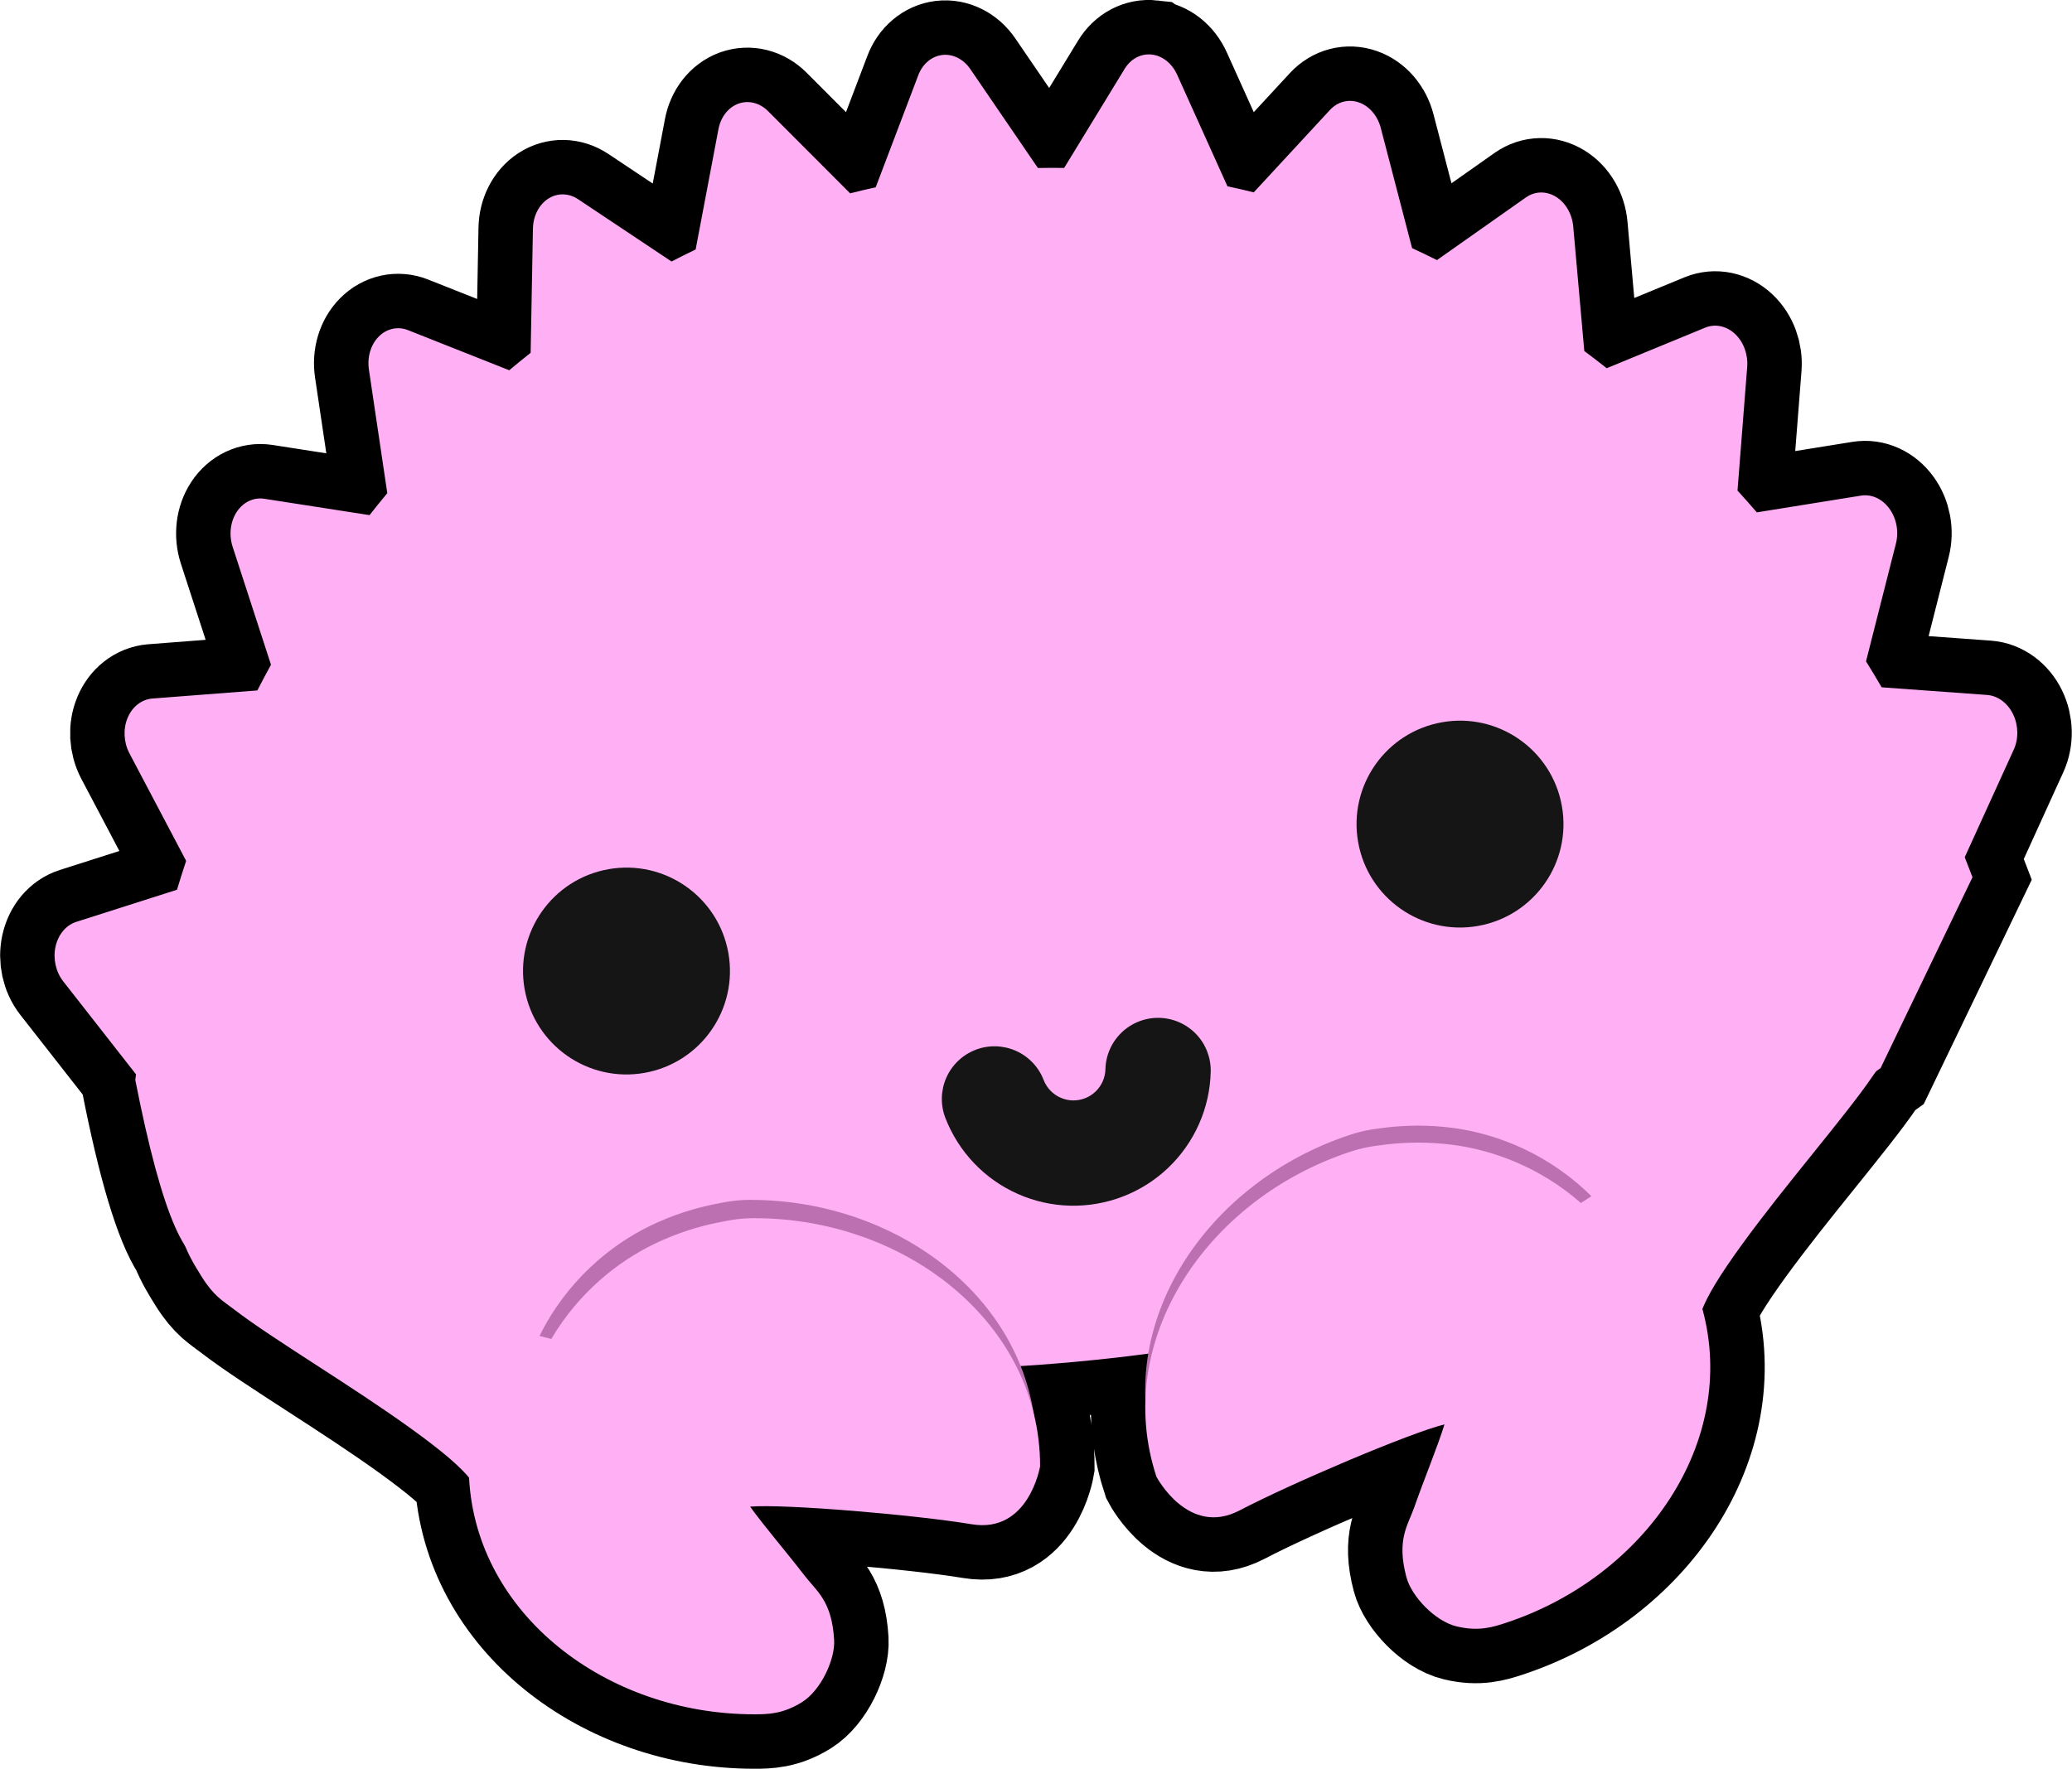
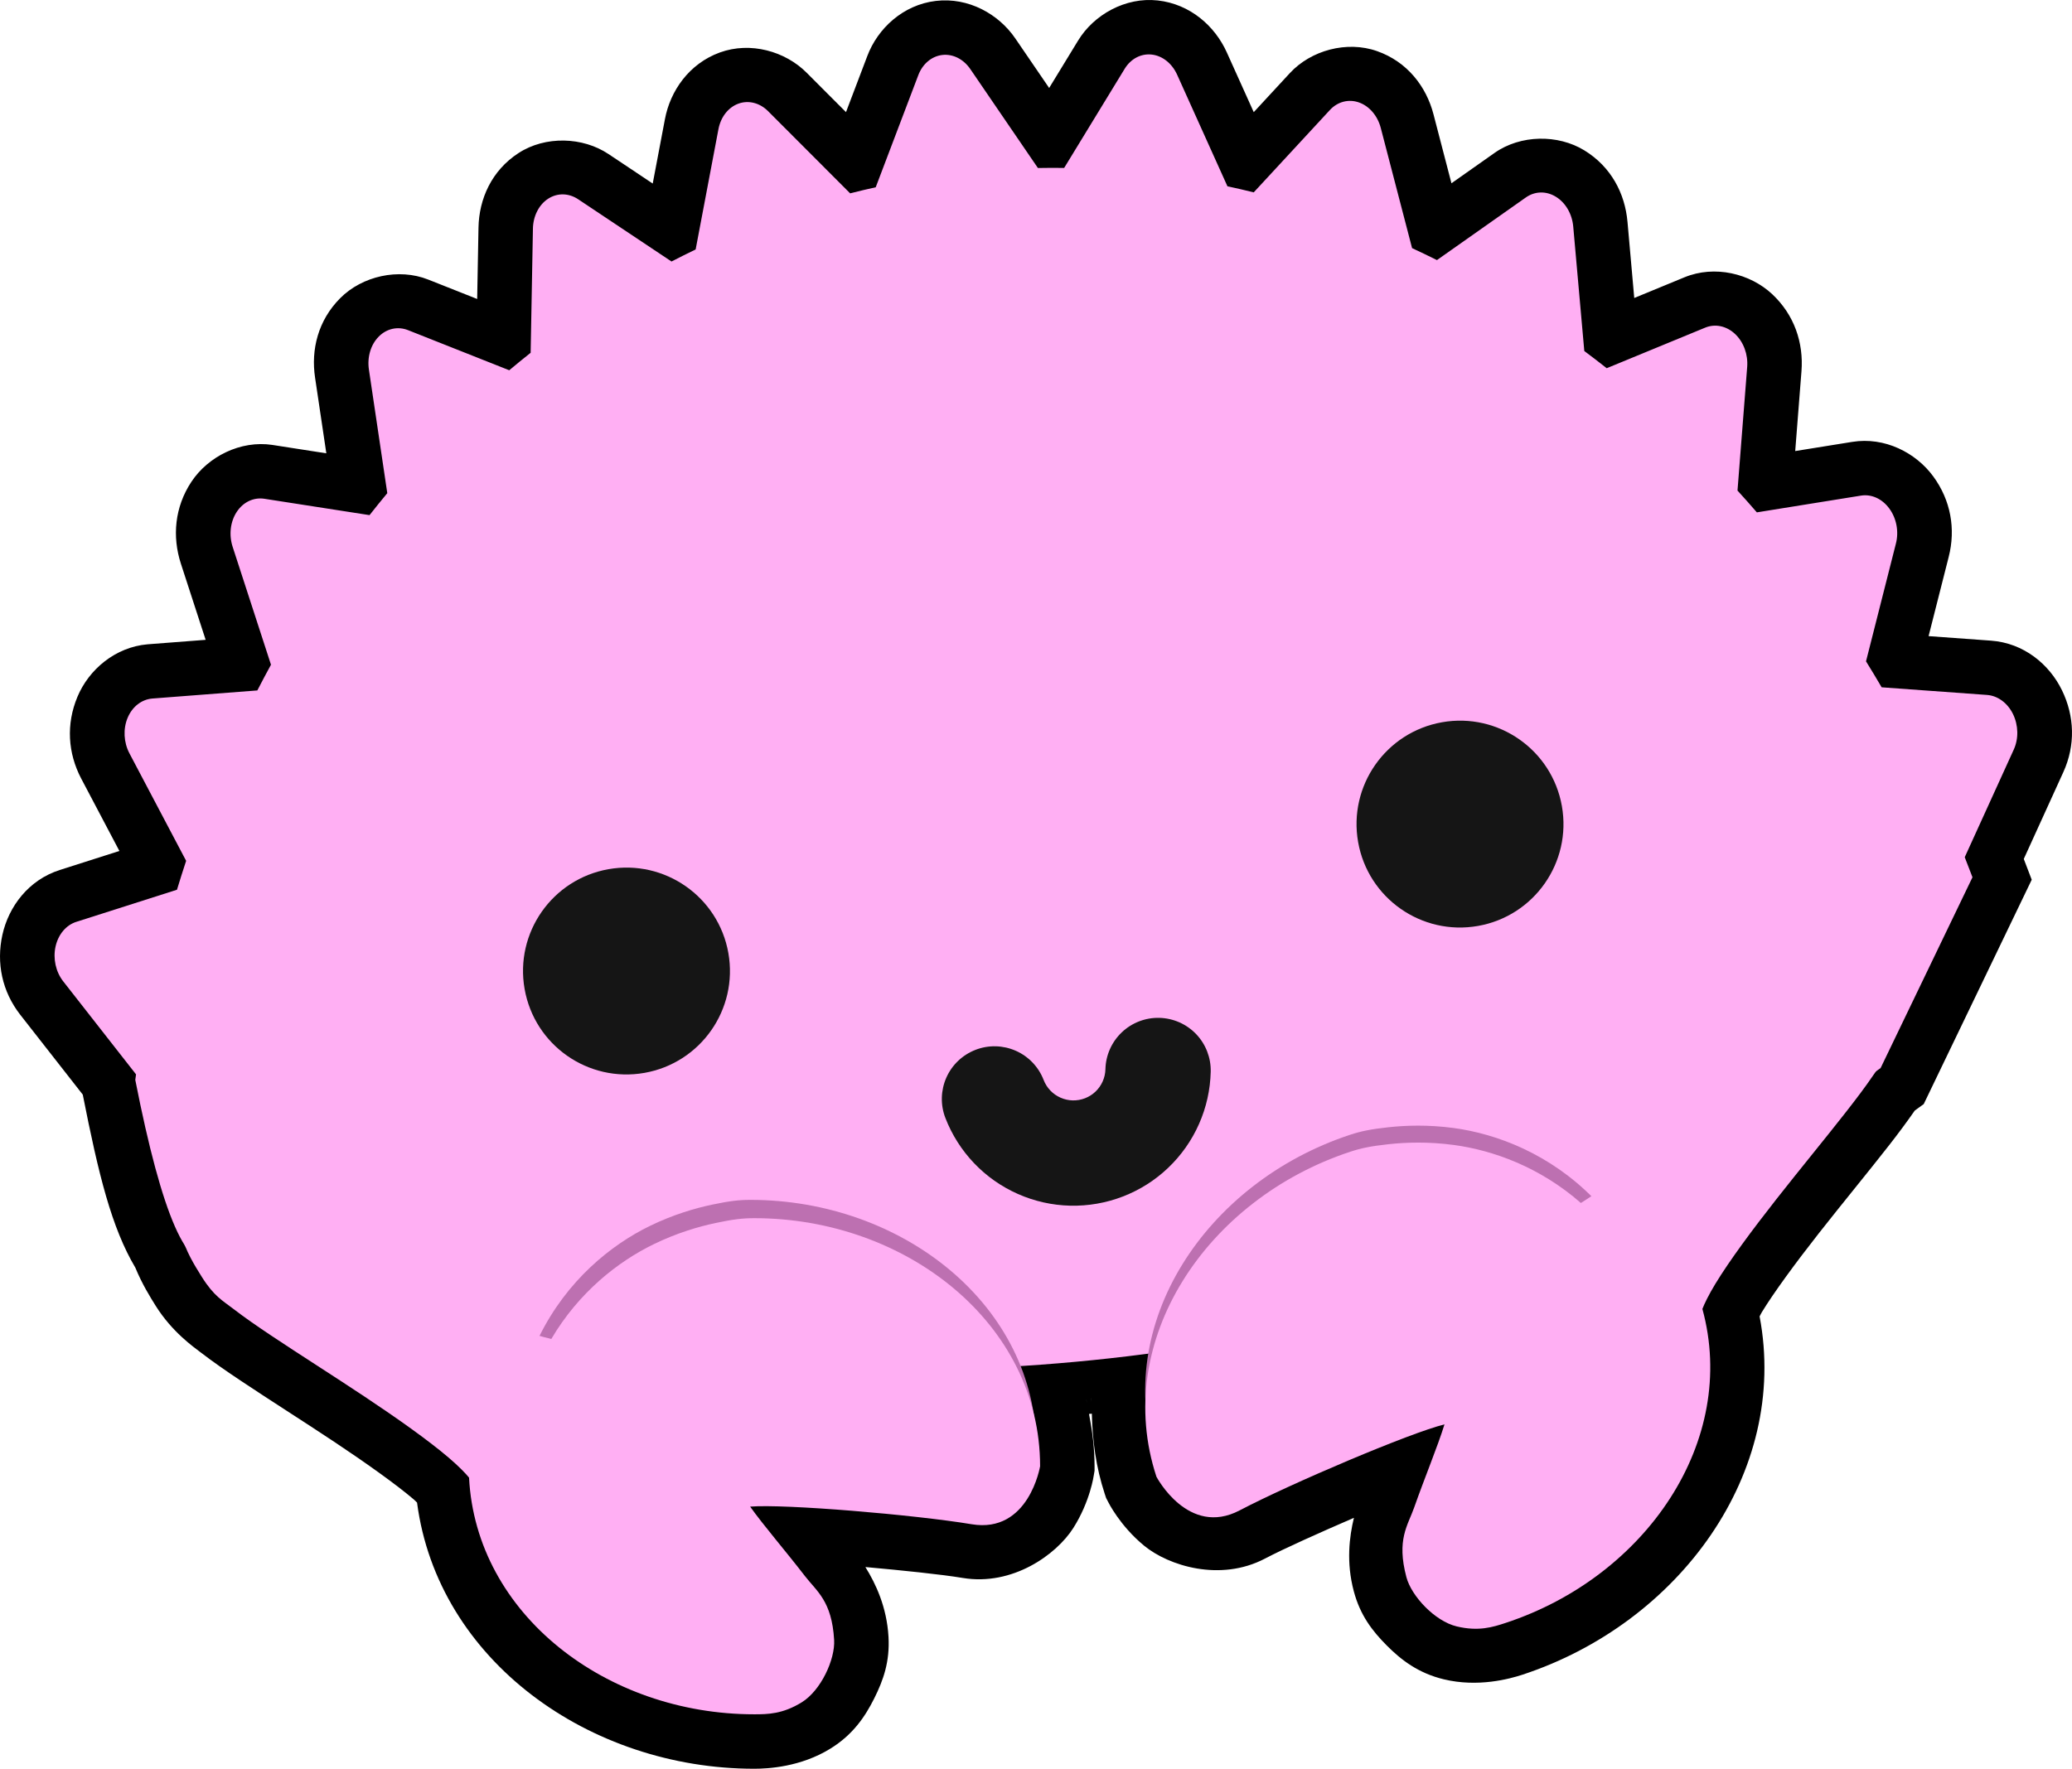
- <svg xmlns="http://www.w3.org/2000/svg" width="380.499pt" height="324.9pt" viewBox="0 0 380.499 324.9" version="1.1" id="svg1" xml:space="preserve">
+ <svg xmlns="http://www.w3.org/2000/svg" width="380.5pt" height="324.899pt" viewBox="0 0 380.5 324.899" version="1.1" id="svg1" xml:space="preserve">
  <defs id="defs1" />
-   <path id="path15" d="m 211.501,10.023 c -1.963,-0.218 -3.841,0.768 -4.966,2.609 l -11.115,18.215 c -1.609,-0.019 -3.214,-0.02 -4.822,0.013 l -12.413,-18.171 c -1.258,-1.841 -3.209,-2.82 -5.159,-2.588 -1.945,0.231 -3.616,1.641 -4.399,3.724 l -7.813,20.574 c -1.571,0.344 -3.139,0.723 -4.695,1.118 l -15.076,-15.104 c -1.526,-1.526 -3.589,-2.043 -5.44,-1.373 -1.863,0.681 -3.249,2.456 -3.669,4.705 l -4.184,22.078 c -1.49,0.715 -2.964,1.457 -4.431,2.213 L 106.189,36.61 c -1.742,-1.167 -3.835,-1.208 -5.53,-0.104 -1.689,1.095 -2.751,3.179 -2.792,5.49 l -0.42,22.809 c -1.323,1.047 -2.629,2.117 -3.929,3.207 l -18.568,-7.361 c -1.886,-0.75 -3.931,-0.306 -5.392,1.173 -1.469,1.471 -2.157,3.775 -1.809,6.072 l 3.375,22.693 c -1.102,1.326 -2.188,2.674 -3.261,4.036 l -19.323,-3.007 c -1.962,-0.299 -3.875,0.608 -5.057,2.402 -1.19,1.8 -1.469,4.224 -0.757,6.425 l 7.04,21.659 c -0.851,1.559 -1.69,3.132 -2.506,4.723 l -19.298,1.488 c -1.946,0.165 -3.664,1.485 -4.519,3.536 -0.857,2.042 -0.73,4.512 0.327,6.526 l 10.415,19.75 c -0.575,1.754 -1.145,3.52 -1.682,5.309 l -18.489,5.899 c -1.878,0.597 -3.316,2.314 -3.81,4.537 -0.49,2.227 0.043,4.635 1.396,6.376 l 13.387,17.104 c -0.049,0.335 -0.09,0.674 -0.139,1.011 3.081,15.7 6.12,25.836 9.12,30.432 0.869,2.191 2.054,4.1 3.092,5.757 2.243,3.578 3.836,4.364 5.836,5.906 2,1.542 4.288,3.122 6.847,4.833 5.117,3.421 11.292,7.319 17.235,11.271 5.944,3.951 11.671,7.997 15.456,11.229 1.819,1.554 3.1,2.889 3.702,3.634 1.281,25.123 25.233,43.475 52.373,43.475 2.476,0 5.215,-0.035 8.726,-2.203 3.512,-2.168 6.15,-7.872 5.944,-11.459 -0.411,-7.174 -3.22,-8.948 -5.367,-11.735 -3.581,-4.648 -7.571,-9.26 -10.058,-12.751 6.345,-0.518 30.161,1.488 40.679,3.236 10.518,1.748 12.57,-10.654 12.57,-10.654 0,-3.433 -0.432,-6.744 -1.229,-9.914 -0.479,-2.95 -1.278,-5.789 -2.36,-8.498 7.687,-0.484 15.531,-1.26 23.476,-2.312 -0.472,2.799 -0.663,5.645 -0.543,8.514 -0.166,4.671 0.468,9.425 2.02,14.136 0,0 5.833,11.137 15.274,6.188 9.441,-4.95 31.433,-14.303 37.623,-15.797 -1.27,4.094 -3.616,9.721 -5.563,15.255 -1.168,3.319 -3.279,5.882 -1.425,12.825 0.927,3.471 5.215,8.064 9.229,9.025 4.014,0.961 6.626,0.136 8.978,-0.639 25.778,-8.49 42.788,-33.413 36.145,-57.675 0.338,-0.896 1.137,-2.565 2.379,-4.61 2.583,-4.254 6.757,-9.887 11.166,-15.5 4.409,-5.612 9.055,-11.247 12.845,-16.097 1.895,-2.425 3.574,-4.641 4.991,-6.731 0.183,-0.27 0.356,-0.508 0.533,-0.757 0.271,-0.195 0.548,-0.362 0.819,-0.558 l 16.865,-35.042 c -0.472,-1.233 -0.942,-2.466 -1.422,-3.686 l 9.001,-19.762 c 0.919,-2.011 0.861,-4.476 -0.135,-6.526 -0.995,-2.04 -2.801,-3.374 -4.768,-3.519 l -19.356,-1.403 c -0.935,-1.614 -1.903,-3.197 -2.871,-4.768 l 5.49,-21.64 c 0.568,-2.207 0.104,-4.636 -1.207,-6.42 -1.308,-1.795 -3.275,-2.7 -5.219,-2.38 l -19.11,3.075 c -1.17,-1.354 -2.353,-2.693 -3.554,-4.002 l 1.778,-22.708 c 0.179,-2.306 -0.665,-4.597 -2.238,-6.069 -1.565,-1.468 -3.64,-1.906 -5.473,-1.151 l -18.085,7.45 c -1.356,-1.073 -2.73,-2.128 -4.116,-3.158 l -2.03,-22.853 c -0.201,-2.314 -1.408,-4.393 -3.183,-5.479 -1.774,-1.095 -3.856,-1.044 -5.517,0.123 l -16.329,11.506 c -1.515,-0.75 -3.037,-1.49 -4.569,-2.199 l -5.748,-22.075 c -0.583,-2.237 -2.1,-4.015 -4.006,-4.683 -1.901,-0.673 -3.926,-0.143 -5.342,1.395 l -13.98,15.123 c -1.601,-0.396 -3.205,-0.769 -4.827,-1.115 l -9.234,-20.484 c -0.939,-2.088 -2.701,-3.493 -4.671,-3.713 z" style="fill:none;stroke:#000000;stroke-width:20;stroke-dasharray:none" />
-   <g id="lucy" style="display:inline" transform="translate(-104.2867,-97.48166)">
+   <path style="color:#000000;fill:#000000;-inkscape-stroke:none" d="M 212.604,0.084 C 206.662,-0.575 200.881,2.708 198.002,7.418 l -0.002,0.002 -5.334,8.74 -6.225,-9.113 c -3.044,-4.455 -8.591,-7.59 -14.596,-6.877 -6.009,0.714 -10.671,5.056 -12.58,10.135 l -3.908,10.293 -7.24,-7.254 -0.004,-0.004 C 144.2,9.426 137.832,7.595 132.196,9.637 l -0.014,0.004 -0.012,0.006 c -5.627,2.056 -9.091,7.042 -10.066,12.258 l -2.238,11.809 -8.113,-5.412 c -4.724,-3.163 -11.595,-3.396 -16.541,-0.18 -4.937,3.206 -7.249,8.433 -7.342,13.697 l -0.242,13.1 -8.982,-3.561 c -5.444,-2.165 -12.139,-0.65 -16.178,3.42 -4.041,4.059 -5.393,9.418 -4.605,14.615 l 2.064,13.877 -9.865,-1.535 -0.016,-0.004 c -5.894,-0.897 -11.853,2.148 -14.91,6.787 -5e-4,7.6e-4 -10e-4,10e-4 -0.002,0.002 -3.06,4.641 -3.53,10.031 -1.922,15.002 l 0.002,0.008 4.551,14 -10.609,0.818 -0.039,0.002 c -5.918,0.503 -10.795,4.61 -12.896,9.645 -2.102,5.018 -1.769,10.332 0.695,15.029 l 0.006,0.008 7.004,13.281 -10.949,3.494 0.012,-0.002 c -5.752,1.827 -9.396,6.728 -10.545,11.896 l -0.002,0.01 -0.002,0.012 c -1.142,5.19 -0.049,10.397 3.266,14.662 l 0.012,0.014 11.482,14.672 c 2.906,14.738 5.293,24.431 9.654,31.785 1.25,3.027 2.724,5.393 3.736,7.008 3.025,4.824 6.933,7.536 8.201,8.514 v -0.002 c 2.306,1.778 4.763,3.468 7.396,5.229 5.289,3.536 11.446,7.423 17.256,11.285 5.789,3.849 11.369,7.831 14.498,10.504 0.383,0.327 0.33,0.32 0.646,0.619 3.811,28.995 31.68,48.887 61.922,48.887 2.57,0 8.532,-0.329 13.98,-3.693 4.138,-2.555 6.369,-5.859 8.057,-9.234 1.688,-3.376 2.877,-6.771 2.617,-11.307 -0.314,-5.481 -2.354,-9.78 -4.246,-12.818 6.758,0.613 13.92,1.346 17.877,2.004 9.136,1.518 17.201,-4.273 20.312,-9.18 3.112,-4.907 3.762,-9.705 3.762,-9.705 l 0.135,-0.811 v -0.822 c 0,-3.304 -0.411,-6.494 -1.016,-9.607 0.173,-0.017 0.345,-0.034 0.518,-0.051 0.107,4.889 0.757,9.837 2.363,14.713 l 0.258,0.781 0.381,0.73 c 0,0 2.121,4.353 6.611,8.039 4.491,3.686 13.964,6.665 22.166,2.365 3.551,-1.862 10.123,-4.801 16.35,-7.496 -0.846,3.477 -1.437,8.2 -0.021,13.502 1.171,4.387 3.363,7.239 6.021,9.918 2.659,2.679 5.81,5.119 10.541,6.252 6.23,1.492 11.996,-0.062 14.434,-0.865 28.723,-9.46 48.975,-37.071 43.523,-65.803 0.207,-0.383 0.159,-0.361 0.42,-0.791 2.136,-3.517 6.187,-9.045 10.482,-14.512 4.31,-5.486 8.944,-11.104 12.861,-16.117 1.715,-2.195 3.266,-4.287 4.738,-6.4 l 1.637,-1.182 19.834,-41.213 -1.461,-3.816 7.256,-15.928 0.002,-0.004 c 2.265,-4.961 2.068,-10.301 -0.238,-15.047 l -0.004,-0.008 -0.004,-0.008 c -2.333,-4.779 -7.014,-8.663 -13.02,-9.105 h -0.006 l -11.465,-0.832 3.684,-14.516 v -0.002 c 1.333,-5.186 0.377,-10.447 -2.82,-14.811 -3.175,-4.348 -8.92,-7.327 -14.904,-6.348 l -10.453,1.682 1.15,-14.672 v -0.004 c 0.406,-5.229 -1.325,-10.349 -5.369,-14.137 l -0.002,-0.002 c -4.058,-3.803 -10.568,-5.387 -16.117,-3.102 h -0.002 l -9.219,3.799 -1.242,-13.998 v 0.018 c -0.455,-5.226 -3.019,-10.128 -7.908,-13.127 -4.865,-2.993 -11.742,-2.891 -16.506,0.459 l -0.004,0.004 -7.908,5.572 -3.303,-12.684 v -0.002 c -1.323,-5.078 -4.801,-9.635 -10.363,-11.59 -5.56,-1.96 -12.158,-0.137 -16.014,4.045 -9.6e-4,0.001 -0.003,9.1e-4 -0.004,0.002 l -6.623,7.166 -4.945,-10.969 -0.002,-0.006 C 223.118,4.806 218.594,0.753 212.611,0.084 h -0.004 z m -2.143,25.314 7.91,17.549 4.953,1.055 c 1.501,0.319 2.998,0.666 4.506,1.039 l 5.734,1.422 12.205,-13.203 5.055,19.41 4.291,1.982 c 1.41,0.652 2.853,1.355 4.33,2.086 l 5.332,2.637 14.744,-10.389 1.854,20.842 3.598,2.676 c 1.302,0.968 2.597,1.959 3.875,2.971 l 4.596,3.639 17.008,-7.006 -1.688,21.559 2.938,3.205 c 1.119,1.22 2.237,2.484 3.355,3.779 l 3.648,4.225 18.623,-2.996 -5.391,21.246 2.223,3.605 c 0.955,1.549 1.873,3.052 2.729,4.529 l 2.652,4.58 19.475,1.412 -9.074,19.924 1.393,3.537 -13.855,28.789 -0.121,0.086 -0.965,1.357 c -0.143,0.202 -0.373,0.516 -0.664,0.945 -1.2,1.771 -2.752,3.831 -4.592,6.186 -3.662,4.687 -8.321,10.337 -12.83,16.076 -4.523,5.758 -8.819,11.495 -11.85,16.486 -1.507,2.482 -2.462,4.346 -3.188,6.268 l -1.148,3.039 0.859,3.135 c 5.034,18.386 -8.133,38.457 -29.629,45.537 -2.089,0.688 -1.925,0.767 -3.273,0.447 -0.012,-0.056 -0.71,-0.383 -1.25,-0.928 -0.529,-0.533 -0.889,-1.295 -0.949,-1.309 -0.98,-3.609 -0.536,-1.519 1.254,-6.605 1.817,-5.163 4.145,-10.665 5.68,-15.611 l 5.217,-16.814 -17.113,4.131 c -5.096,1.23 -11.499,3.889 -19.133,7.109 -7.634,3.221 -15.533,6.798 -20.787,9.553 -0.068,0.036 -0.047,0.045 -0.098,0.076 -0.028,-0.063 0.005,-0.108 -0.092,-0.188 -0.591,-0.485 -0.93,-1.028 -1.189,-1.398 -0.939,-3.223 -1.39,-6.423 -1.277,-9.604 l 0.014,-0.385 -0.018,-0.385 c -0.089,-2.151 0.053,-4.295 0.414,-6.436 l 2.25,-13.352 -13.424,1.775 c -7.731,1.023 -15.348,1.776 -22.791,2.244 l -13.777,0.867 5.117,12.822 c 0.819,2.05 1.418,4.178 1.777,6.393 l 0.068,0.42 0.104,0.414 c 0.523,2.082 0.731,4.257 0.805,6.479 -0.14,0.456 -0.271,1.008 -0.662,1.625 -0.066,0.104 -0.022,0.135 -0.029,0.203 -0.057,-0.014 -0.04,-0.029 -0.115,-0.041 -5.853,-0.973 -14.475,-1.899 -22.734,-2.57 -8.259,-0.671 -15.171,-1.194 -20.396,-0.768 l -17.545,1.432 10.211,14.336 c 3.005,4.219 6.94,8.718 10.281,13.055 3.29,4.27 3.063,2.155 3.26,5.877 -0.053,0.022 -0.154,0.867 -0.492,1.543 -0.458,0.915 -1.303,1.549 -0.676,1.162 -1.575,0.972 -1.09,0.711 -3.473,0.711 -22.631,0 -41.414,-14.946 -42.385,-33.984 l -0.166,-3.244 -2.041,-2.529 c -1.291,-1.598 -2.78,-3.069 -4.988,-4.955 -4.44,-3.792 -10.316,-7.899 -16.414,-11.953 -6.078,-4.04 -12.268,-7.95 -17.213,-11.256 -2.484,-1.661 -4.605,-3.131 -6.299,-4.438 v -0.002 c -2.732,-2.107 -2.007,-0.967 -3.469,-3.299 -1.018,-1.624 -1.816,-2.984 -2.271,-4.133 l -0.371,-0.936 -0.549,-0.842 c -0.975,-1.493 -4.409,-11.015 -7.34,-25.355 l 0.498,-3.414 -13.518,-17.27 18.584,-5.93 1.516,-5.051 c 0.497,-1.657 1.038,-3.341 1.604,-5.064 l 1.322,-4.031 -10.227,-19.395 18.822,-1.451 2.553,-4.975 c 0.769,-1.498 1.567,-2.997 2.387,-4.498 l 2.066,-3.783 -6.676,-20.535 18.166,2.828 3.617,-4.59 c 1.03,-1.307 2.062,-2.588 3.098,-3.834 l 2.857,-3.439 -3.076,-20.688 16.777,6.65 4.568,-3.828 c 1.243,-1.042 2.477,-2.053 3.713,-3.031 l 3.703,-2.932 0.369,-20.057 14.939,9.965 5.234,-2.697 c 1.411,-0.727 2.799,-1.426 4.174,-2.086 l 4.559,-2.188 3.584,-18.91 12.846,12.869 5.518,-1.402 c 1.479,-0.375 2.939,-0.727 4.373,-1.041 l 5.287,-1.158 6.625,-17.449 10.527,15.412 5.412,-0.113 c 1.466,-0.03 2.963,-0.03 4.496,-0.012 l 5.691,0.068 z M 200.352,256.768 c -0.002,0.057 0.012,0.115 0.01,0.172 0.006,0.201 -0.016,0.398 -0.008,0.6 z m -0.881,0.213 0.174,0.834 c -0.029,-0.181 -0.086,-0.351 -0.117,-0.531 -0.024,-0.099 -0.032,-0.204 -0.057,-0.303 z" id="path15" />
+   <g id="lucy" style="display:inline" transform="translate(-104.2867,-97.48233)">
    <path id="shape0" fill="#ffaff3" stroke-opacity="0" stroke="#000000" stroke-width="0" stroke-linecap="square" stroke-linejoin="bevel" d="m 466.511,258.626 c -0.472,-1.233 -0.942,-2.465 -1.422,-3.684 l 9.001,-19.763 c 0.919,-2.011 0.861,-4.476 -0.135,-6.526 -0.995,-2.04 -2.801,-3.373 -4.768,-3.517 l -19.356,-1.404 c -0.935,-1.614 -1.903,-3.198 -2.871,-4.768 l 5.491,-21.64 c 0.568,-2.207 0.103,-4.637 -1.208,-6.421 -1.308,-1.795 -3.276,-2.7 -5.22,-2.38 l -19.11,3.075 c -1.17,-1.354 -2.353,-2.693 -3.553,-4.003 l 1.778,-22.707 c 0.179,-2.306 -0.665,-4.597 -2.239,-6.069 -1.565,-1.468 -3.64,-1.906 -5.472,-1.152 l -18.085,7.451 c -1.356,-1.073 -2.73,-2.129 -4.116,-3.159 l -2.031,-22.853 c -0.201,-2.314 -1.407,-4.393 -3.182,-5.478 -1.774,-1.095 -3.857,-1.045 -5.517,0.123 l -16.329,11.506 c -1.515,-0.75 -3.036,-1.49 -4.568,-2.198 l -5.749,-22.076 c -0.583,-2.237 -2.099,-4.015 -4.006,-4.683 -1.901,-0.673 -3.926,-0.142 -5.342,1.395 l -13.981,15.122 c -1.601,-0.396 -3.205,-0.768 -4.827,-1.113 l -9.234,-20.485 c -0.939,-2.088 -2.701,-3.494 -4.671,-3.714 -1.963,-0.218 -3.84,0.768 -4.965,2.609 l -11.116,18.215 c -1.609,-0.019 -3.215,-0.02 -4.822,0.013 l -12.412,-18.171 c -1.258,-1.841 -3.209,-2.82 -5.159,-2.589 -1.945,0.231 -3.616,1.641 -4.399,3.724 l -7.813,20.574 c -1.571,0.344 -3.14,0.722 -4.696,1.118 L 245.329,117.894 c -1.526,-1.526 -3.589,-2.044 -5.441,-1.373 -1.863,0.681 -3.249,2.456 -3.67,4.705 l -4.183,22.079 c -1.49,0.715 -2.964,1.457 -4.431,2.213 l -17.13,-11.426 c -1.742,-1.167 -3.835,-1.208 -5.529,-0.104 -1.689,1.095 -2.751,3.18 -2.792,5.49 l -0.42,22.809 c -1.323,1.047 -2.629,2.118 -3.929,3.207 l -18.569,-7.361 c -1.886,-0.75 -3.93,-0.306 -5.392,1.173 -1.469,1.471 -2.156,3.775 -1.809,6.071 l 3.374,22.694 c -1.102,1.326 -2.188,2.673 -3.261,4.035 l -19.323,-3.007 c -1.962,-0.299 -3.874,0.608 -5.056,2.402 -1.19,1.8 -1.47,4.225 -0.758,6.425 l 7.04,21.659 c -0.851,1.559 -1.69,3.132 -2.506,4.723 l -19.298,1.488 c -1.946,0.165 -3.665,1.485 -4.52,3.537 -0.857,2.042 -0.73,4.512 0.327,6.525 l 10.415,19.75 c -0.575,1.754 -1.144,3.521 -1.681,5.309 l -18.49,5.9 c -1.878,0.597 -3.316,2.314 -3.811,4.537 -0.49,2.227 0.044,4.634 1.397,6.376 l 13.386,17.104 c -0.049,0.335 -0.09,0.674 -0.139,1.011 4.911,25.029 9.72,35.948 14.426,32.757 0.304,0.217 -0.314,-0.214 0,0 0,0 168.593,64.393 306.085,-34.932" />
    <path id="path14" style="color:#000000;fill:#bd70b1;fill-rule:evenodd;stroke-linecap:square;stroke-linejoin:bevel;-inkscape-stroke:none" d="m 154.872,309.136 c -4.441,0.191 -8.819,2.111 -11.817,5.887 -3.427,4.315 -3.992,11.384 -1.411,16.342 1.593,3.061 2.359,3.212 3.148,3.932 0.789,0.72 1.545,1.331 2.395,1.994 1.699,1.325 3.736,2.801 6.089,4.482 4.706,3.363 14.518,5.47 20.293,9.74 5.774,4.27 11.42,8.718 15.22,12.294 1.9,1.788 3.331,3.389 3.968,4.264 0.306,0.421 0.284,0.643 0.198,0.486 1.476,10.165 5.442,19.84 13.307,26.638 8.092,6.995 15.365,12.205 28.553,12.205 2.445,0 5.084,-0.116 8.348,-1.915 3.264,-1.799 6.299,-6.5 6.612,-10.132 0.627,-7.264 -2.192,-9.561 -4.002,-12.363 -2.997,-4.641 -6.142,-8.971 -7.896,-11.952 5.72,-0.929 19.794,-0.978 44.152,3.07 l 12.57,-10.654 c 0,-26.201 -24.601,-45.567 -52.496,-45.567 -2.105,0 -3.891,0.208 -7.061,0.879 -3.169,0.671 -7.139,1.83 -11.404,3.904 -7.175,3.489 -15.241,10.022 -20.306,20.265 -3.93,0.747 -6.675,1.126 -7.772,0.88 -1.558,-0.349 -4.527,-1.942 -11.282,-8.829 -1.454,-1.503 -5.272,-7.074 -9.182,-12.328 -1.957,-2.631 -4.012,-5.255 -6.586,-7.693 -2.573,-2.439 -5.738,-5.349 -11.64,-5.801 l -0.097,-0.006 c -0.633,-0.043 -1.268,-0.051 -1.903,-0.023 z m 4.475,10.201 c -0.053,-0.049 0.064,-0.046 0.357,0.293 -0.093,-0.078 -0.327,-0.266 -0.357,-0.293 z" />
    <path id="path10" style="color:#000000;fill:#ffaff3;fill-rule:evenodd;stroke-linecap:square;stroke-linejoin:bevel;-inkscape-stroke:none" d="m 157.408,303.262 c -1.036,-0.014 -2.048,0.012 -3.044,0.089 -1.992,0.154 -3.924,0.512 -5.868,1.156 -3.888,1.288 -8.056,4.441 -9.92,8.66 -3.727,8.439 0.043,14.513 2.771,18.866 2.243,3.578 3.836,4.364 5.836,5.906 2,1.542 4.288,3.122 6.847,4.833 5.117,3.421 11.292,7.319 17.235,11.271 5.944,3.951 11.671,7.997 15.456,11.229 1.819,1.554 3.1,2.889 3.702,3.634 1.281,25.123 25.233,43.475 52.373,43.475 2.476,0 5.215,-0.035 8.726,-2.203 3.512,-2.168 6.15,-7.872 5.944,-11.459 -0.411,-7.174 -3.22,-8.948 -5.367,-11.735 -3.581,-4.648 -7.571,-9.26 -10.058,-12.751 6.345,-0.518 30.161,1.488 40.679,3.236 10.518,1.748 12.57,-10.654 12.57,-10.654 0,-26.201 -24.6,-45.567 -52.494,-45.567 -2.105,0 -3.891,0.208 -7.061,0.879 -3.169,0.671 -7.139,1.831 -11.404,3.905 -6.49,3.156 -13.728,8.782 -18.801,17.404 -7.693,-1.884 -14.568,-4.603 -19.739,-9.93 -0.115,-0.119 -3.932,-6.733 -7.143,-12.968 -1.605,-3.118 -3.267,-6.26 -5.543,-9.297 -2.276,-3.037 -5.359,-7.278 -12.505,-7.825 -1.095,-0.084 -2.156,-0.138 -3.192,-0.152 z" />
    <path id="path12" style="color:#000000;display:inline;fill:#bd70b1;fill-rule:evenodd;stroke-linecap:square;stroke-linejoin:bevel;-inkscape-stroke:none" d="m 436.077,267.346 c -2.862,0.002 -5.792,0.803 -8.341,2.12 -5.78,2.577 -7.667,6.951 -9.015,10.289 -1.38,3.419 -2.144,6.752 -2.845,10.04 -1.401,6.571 -2.987,13.5 -3.369,14.291 -4.258,8.644 -6.581,11.086 -7.951,11.905 -0.965,0.576 -3.689,1.075 -7.654,1.595 -8.015,-8.145 -17.722,-11.824 -25.629,-12.894 -4.7,-0.636 -8.833,-0.495 -12.053,-0.141 -3.22,0.354 -4.983,0.714 -6.983,1.373 -26.495,8.726 -43.801,34.816 -35.604,59.701 l 15.271,6.188 c 21.87,-11.466 35.253,-15.822 40.976,-16.729 -0.733,3.379 -2.367,8.476 -3.762,13.822 -0.842,3.228 -2.8,6.291 0.067,12.995 1.434,3.352 5.788,6.868 9.451,7.556 3.663,0.687 6.205,-0.028 8.527,-0.792 12.526,-4.125 14.978,-9.069 20.476,-18.244 5.349,-8.926 4.658,-18.725 2.874,-28.85 -0.026,0.239 0.283,-1.779 0.461,-2.332 0.346,-1.075 2.247,-1.944 3.516,-4.282 2.537,-4.675 6.565,-10.75 10.781,-16.613 4.216,-5.863 8.632,-11.573 12.073,-15.916 3.441,-4.343 5.035,-6.171 6.498,-8.083 4.616,-6.033 9.744,-11.169 8.894,-13.875 -0.85,-2.707 -2.161,-5.059 -4.232,-7.342 -2.071,-2.283 -5.088,-4.551 -9.221,-5.449 -1.033,-0.224 -2.112,-0.333 -3.208,-0.333 z" />
    <path id="path8" style="color:#000000;display:inline;opacity:1;fill:#ffaff3;fill-rule:evenodd;stroke-linecap:square;stroke-linejoin:bevel;-inkscape-stroke:none" d="m 436.588,263.641 c -4.096,-0.008 -7.782,1.059 -11.837,2.748 -6.617,2.756 -8.219,7.747 -9.431,11.344 -1.212,3.597 -1.807,7.102 -2.357,10.566 -1.099,6.927 -2.654,14.402 -2.726,14.55 -3.245,6.678 -8.924,11.411 -15.643,15.608 -7.516,-6.602 -16.147,-9.683 -23.298,-10.651 -4.7,-0.636 -8.836,-0.495 -12.056,-0.141 -3.22,0.354 -4.98,0.717 -6.98,1.375 -26.495,8.726 -43.804,34.814 -35.607,59.7 0,0 5.833,11.137 15.274,6.188 9.441,-4.95 31.433,-14.303 37.623,-15.797 -1.27,4.094 -3.616,9.721 -5.563,15.255 -1.168,3.319 -3.279,5.882 -1.425,12.825 0.927,3.471 5.215,8.064 9.229,9.025 4.014,0.961 6.626,0.136 8.978,-0.639 25.778,-8.49 42.788,-33.413 36.145,-57.675 0.338,-0.896 1.137,-2.565 2.379,-4.61 2.583,-4.254 6.757,-9.887 11.166,-15.5 4.409,-5.612 9.055,-11.247 12.845,-16.097 1.895,-2.425 3.574,-4.641 4.991,-6.731 1.417,-2.09 2.683,-3.335 3.694,-7.436 1.23,-4.988 2.91,-11.936 -3.27,-18.785 -3.09,-3.425 -8.035,-5.115 -12.13,-5.123 z" />
    <path id="shape05" fill="#151515" stroke-opacity="0" stroke="#000000" stroke-width="0" stroke-linecap="square" stroke-linejoin="bevel" d="m 222.633,294.559 c 10.333,-1.823 17.233,-11.676 15.411,-22.008 -1.822,-10.334 -11.675,-17.232 -22.008,-15.409 -10.333,1.822 -17.233,11.676 -15.411,22.008 1.822,10.332 11.675,17.232 22.008,15.409 z" />
    <path id="shape1" fill="#151515" stroke-opacity="0" stroke="#000000" stroke-width="0" stroke-linecap="square" stroke-linejoin="bevel" d="m 375.702,267.568 c 10.332,-1.821 17.232,-11.675 15.409,-22.007 -1.821,-10.332 -11.674,-17.231 -22.008,-15.409 -10.332,1.822 -17.232,11.676 -15.412,22.008 1.823,10.333 11.676,17.231 22.01,15.408 z" />
    <path id="shape2" fill="#151515" stroke-opacity="0" stroke="#000000" stroke-width="0" stroke-linecap="square" stroke-linejoin="bevel" d="m 283.433,290.326 c -1.185,0.457 -2.268,1.144 -3.189,2.019 -0.919,0.875 -1.659,1.925 -2.171,3.085 -0.515,1.163 -0.795,2.413 -0.827,3.682 -0.031,1.269 0.189,2.534 0.646,3.719 1.194,3.088 2.984,5.912 5.269,8.31 v 0 c 2.285,2.399 5.02,4.321 8.049,5.66 l 0.002,0.002 c 3.025,1.34 6.284,2.07 9.594,2.15 h 0.002 0.005 c 3.308,0.077 6.598,-0.496 9.686,-1.688 h 0.002 c 3.088,-1.192 5.912,-2.981 8.308,-5.266 h 0.002 v -0.002 c 2.396,-2.282 4.318,-5.017 5.658,-8.042 1.344,-3.03 2.075,-6.296 2.152,-9.609 0.06,-2.563 -0.899,-5.046 -2.669,-6.903 -1.772,-1.855 -4.207,-2.93 -6.773,-2.991 -1.269,-0.031 -2.532,0.191 -3.716,0.648 -1.185,0.459 -2.268,1.146 -3.187,2.024 -0.919,0.875 -1.656,1.925 -2.169,3.088 -0.513,1.161 -0.793,2.413 -0.822,3.682 -0.019,0.766 -0.189,1.523 -0.5,2.224 v 0.002 l -0.002,0.005 c -0.312,0.704 -0.759,1.34 -1.315,1.871 -0.559,0.532 -1.214,0.948 -1.932,1.223 l -0.005,0.002 c -0.721,0.278 -1.487,0.411 -2.258,0.394 -0.769,-0.019 -1.528,-0.191 -2.232,-0.503 h -0.005 l -0.002,-0.002 c -0.704,-0.312 -1.337,-0.757 -1.869,-1.313 v -0.002 0 c -0.532,-0.559 -0.948,-1.214 -1.226,-1.934 -0.457,-1.185 -1.144,-2.268 -2.019,-3.187 -0.878,-0.919 -1.925,-1.659 -3.088,-2.171 -1.161,-0.515 -2.413,-0.795 -3.682,-0.827 -1.269,-0.031 -2.532,0.189 -3.716,0.648 z" />
  </g>
</svg>
